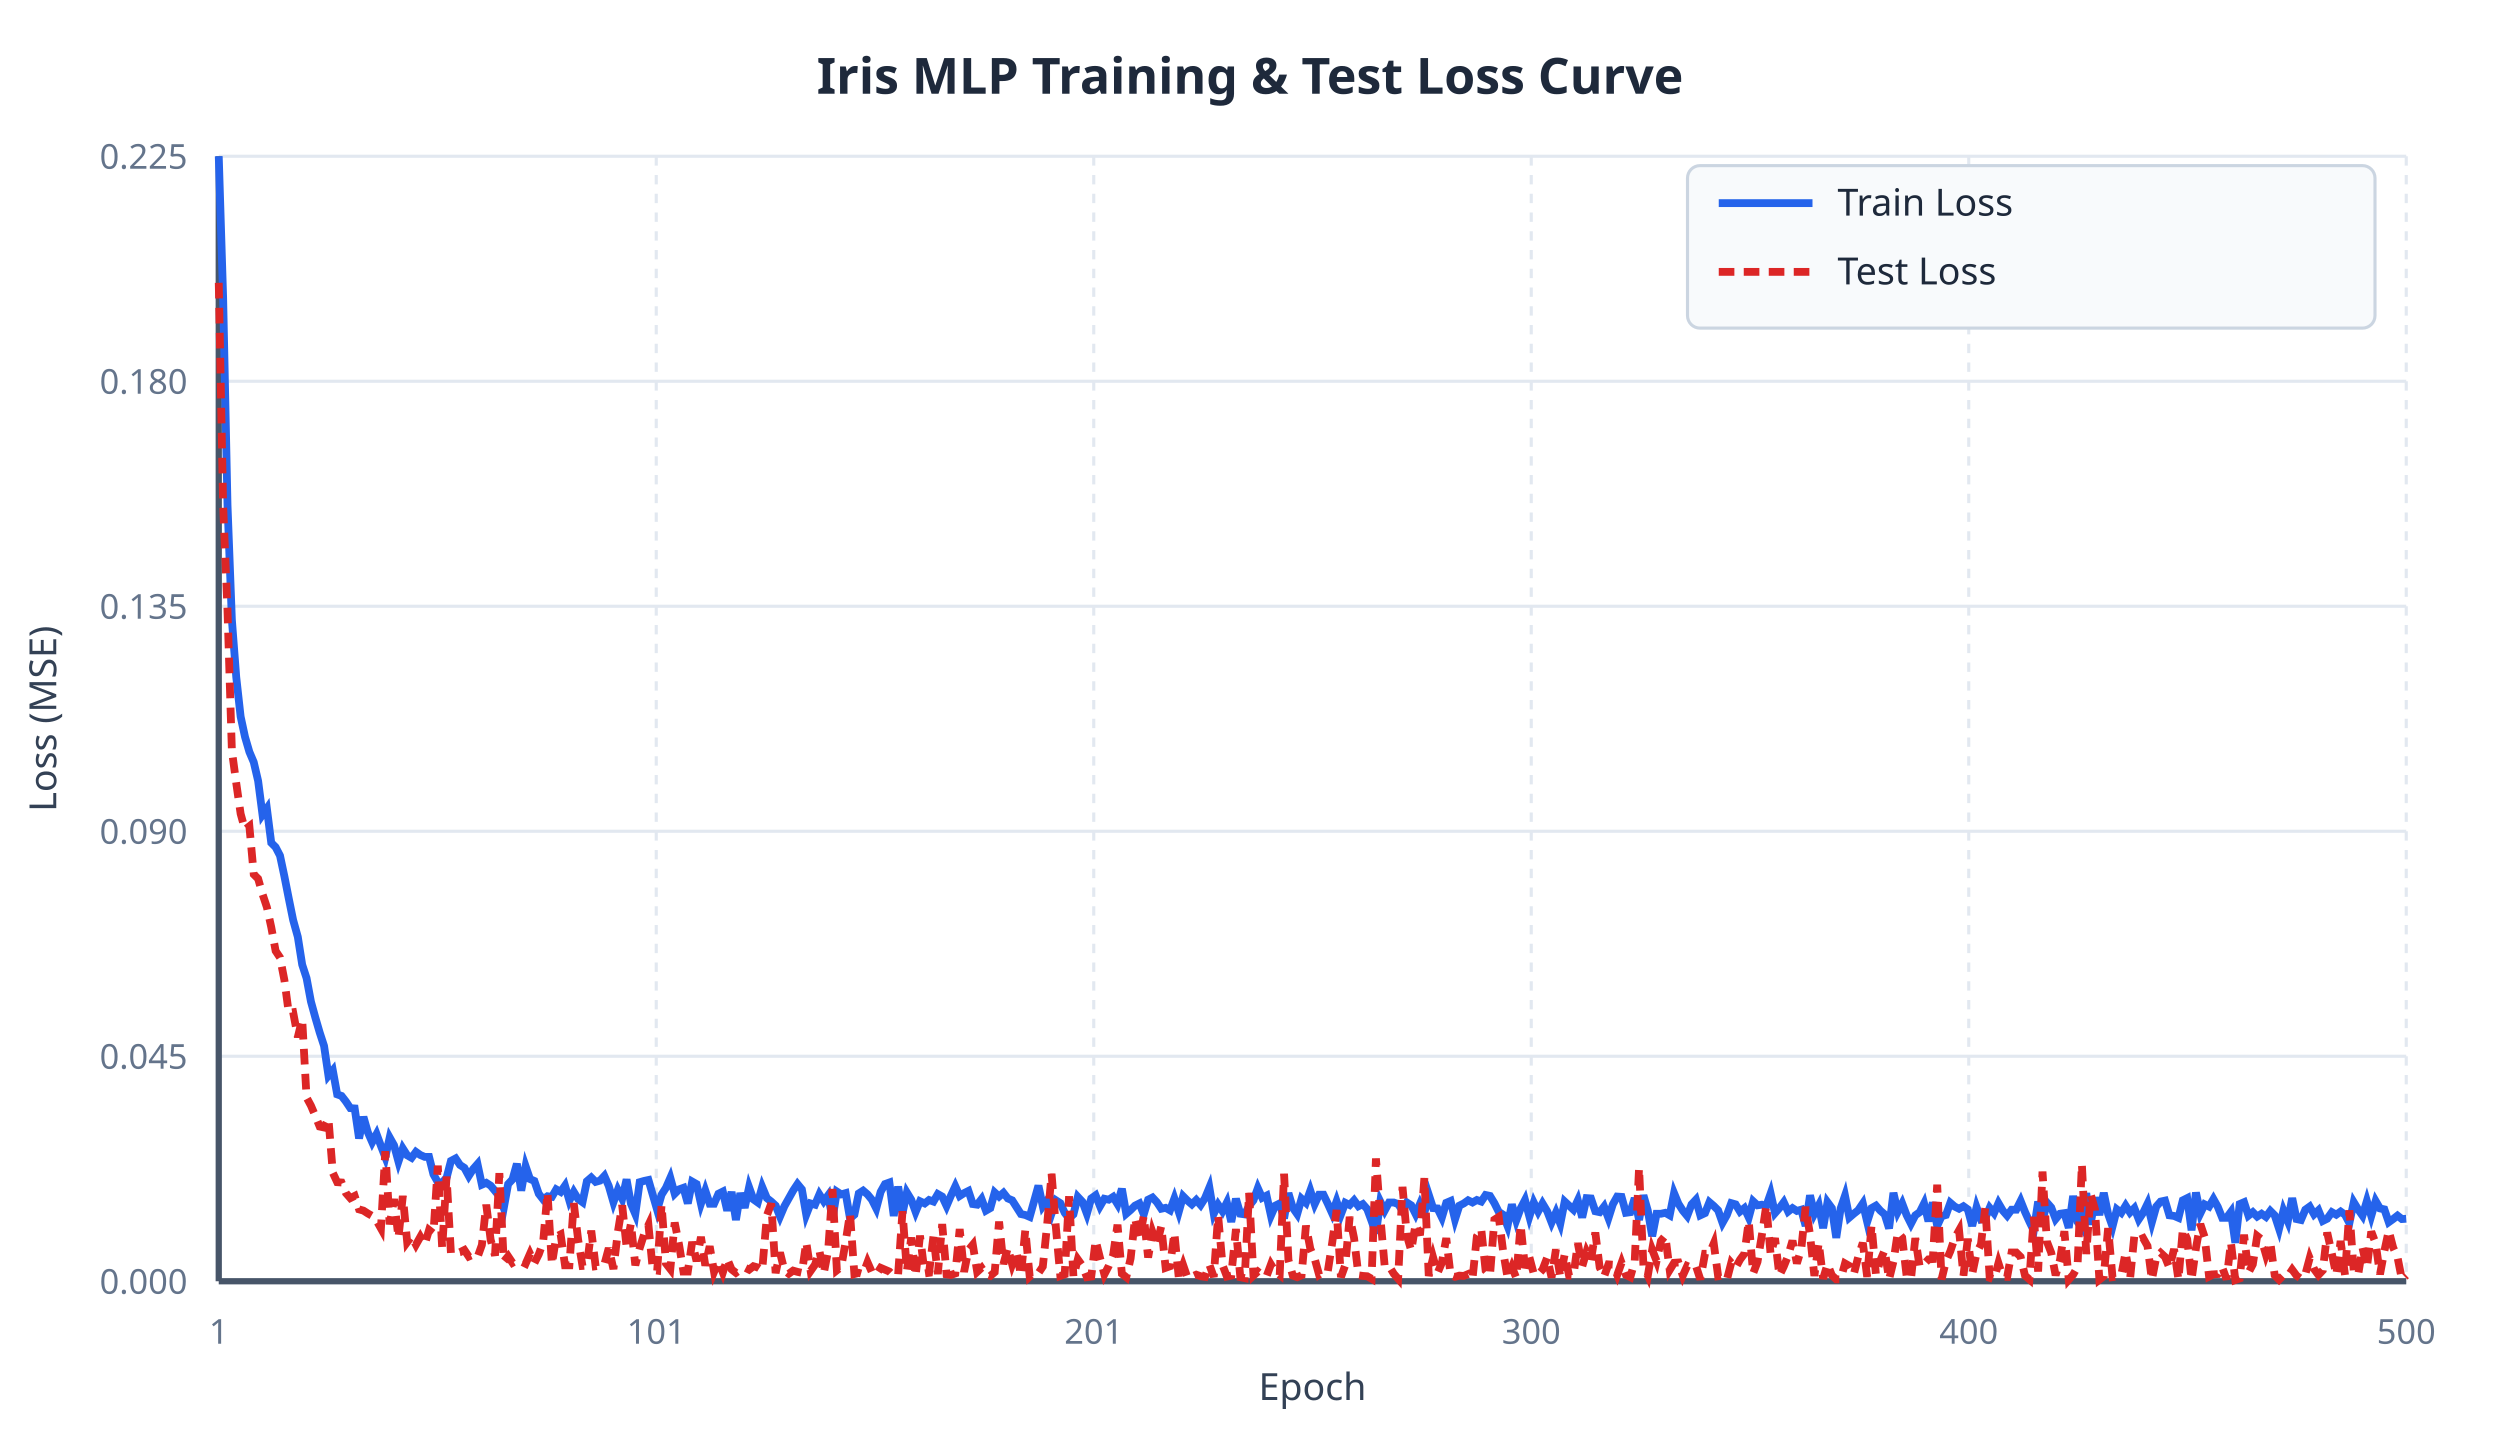
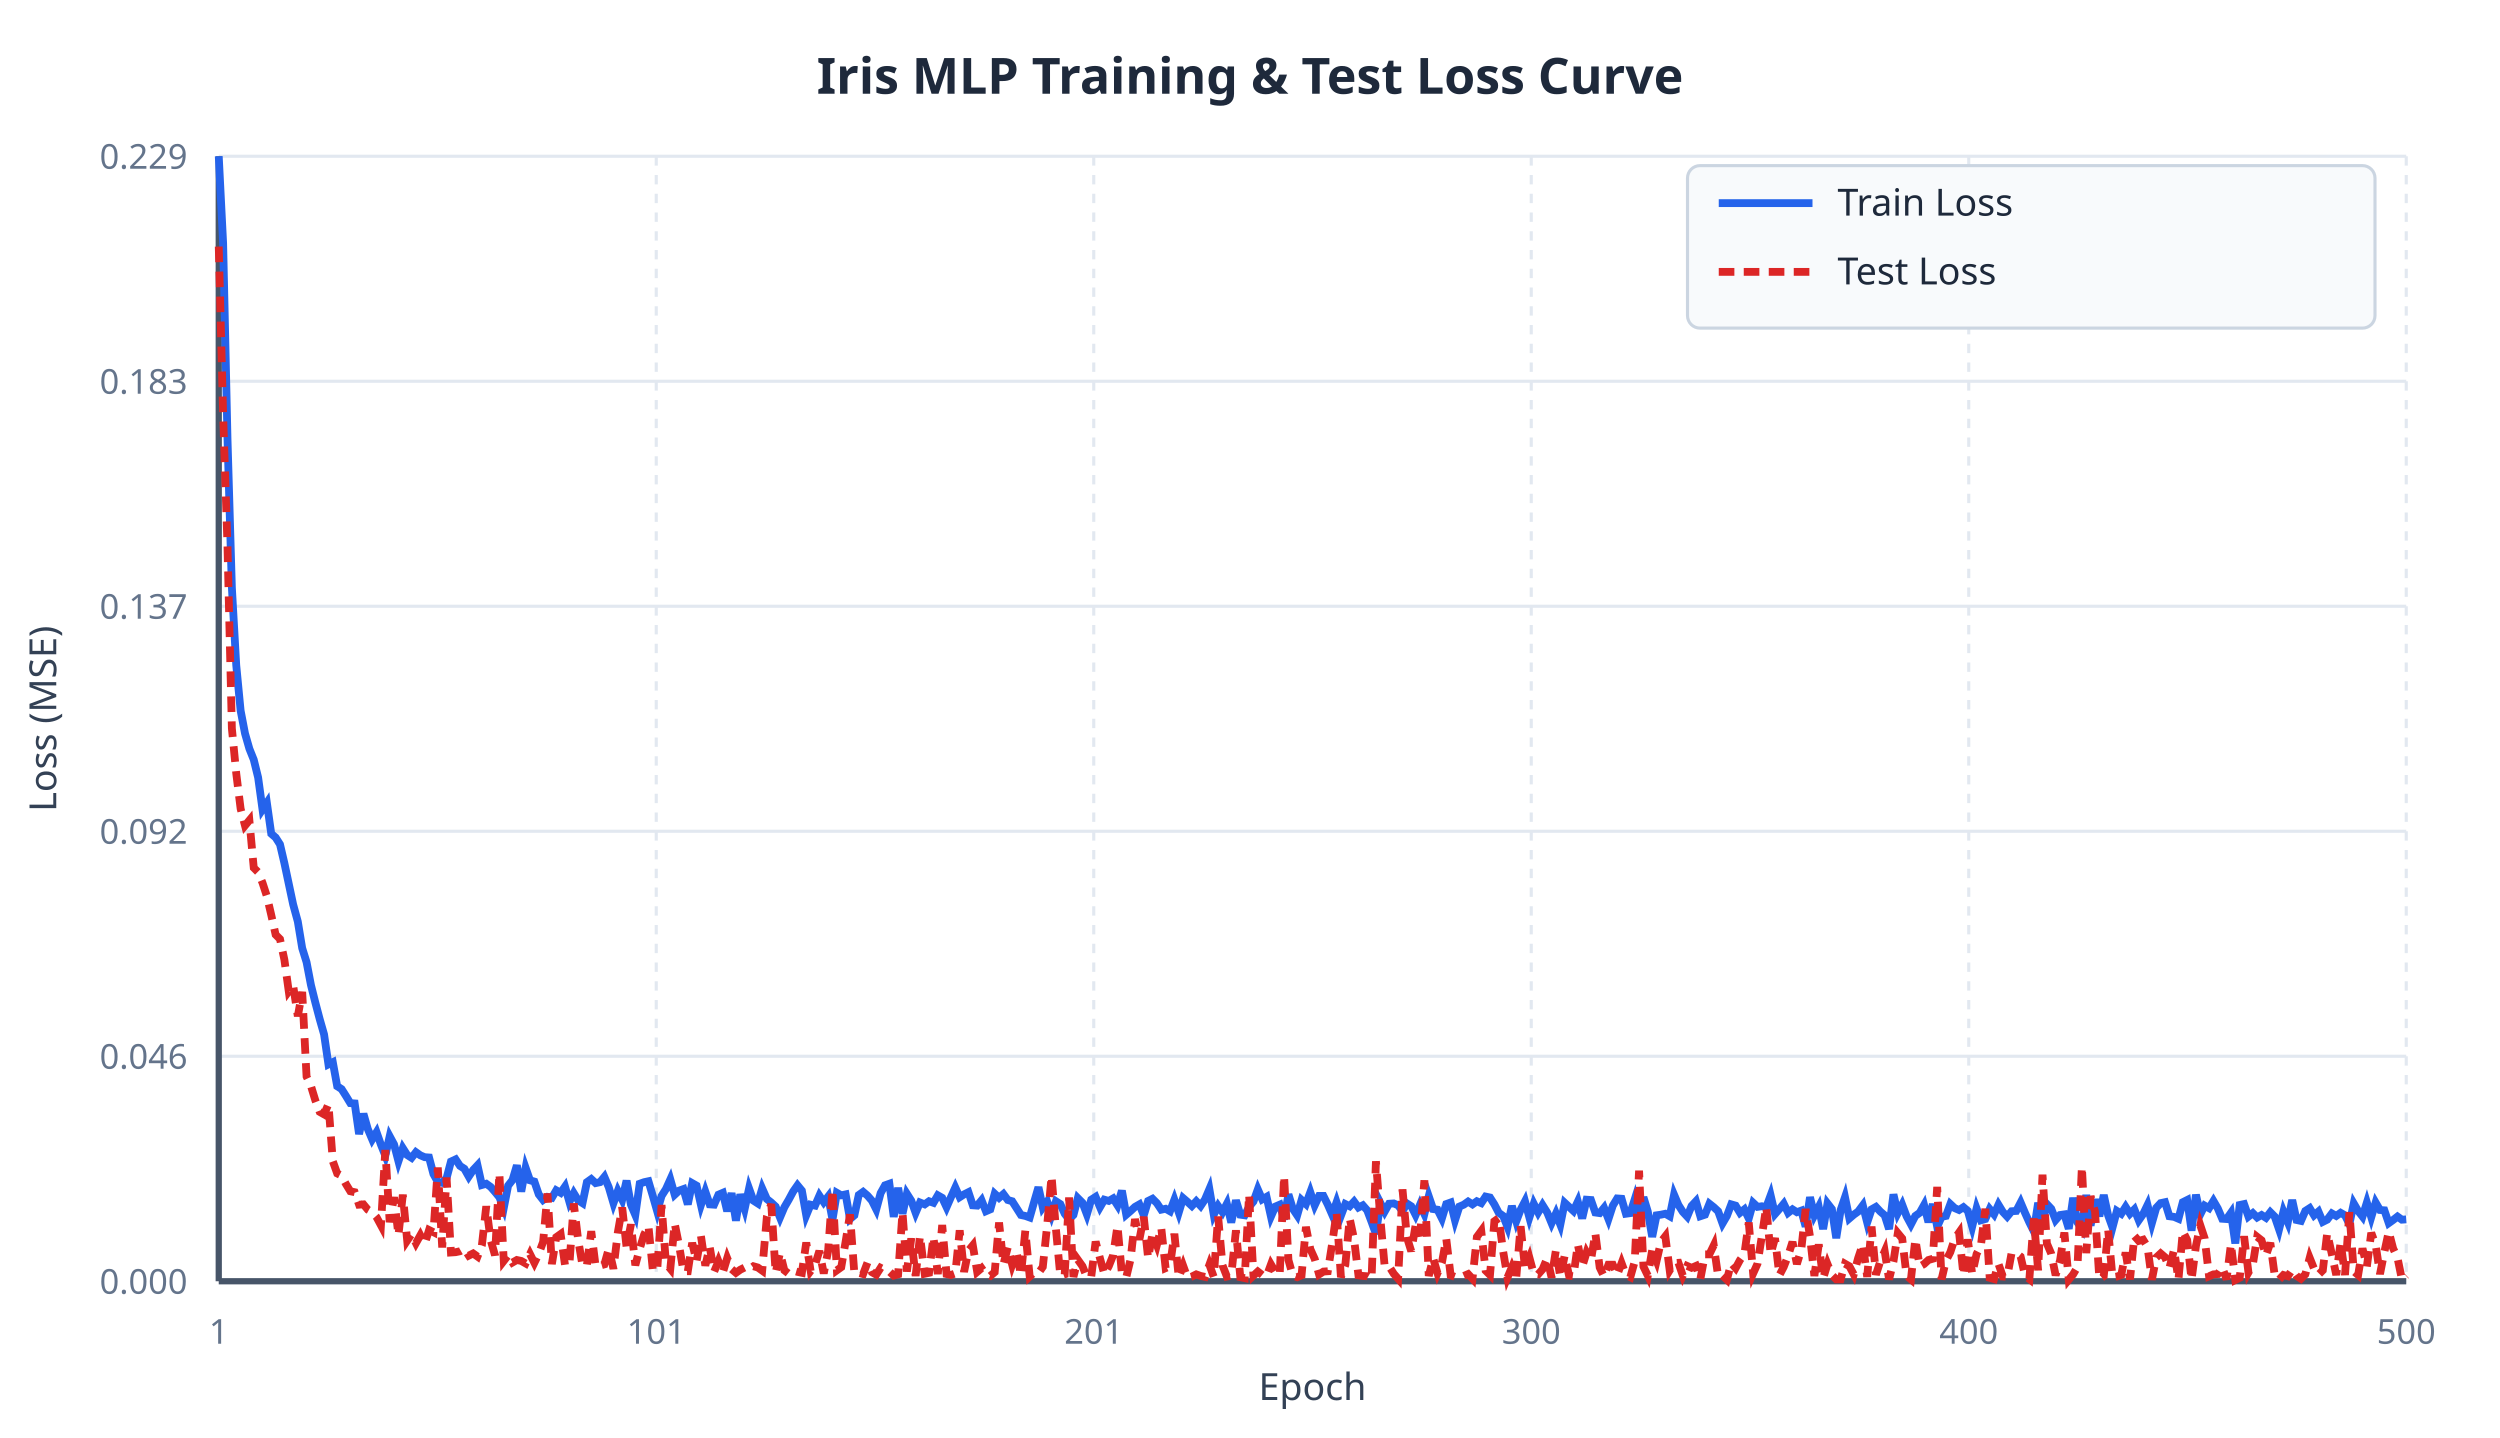
<svg xmlns="http://www.w3.org/2000/svg" viewBox="0 0 800 460" width="100%" height="100%" style="background:#ffffff; font-family:sans-serif;">
  <text x="400" y="30" text-anchor="middle" font-size="16" font-weight="bold" fill="#1e293b">Iris MLP Training &amp; Test Loss Curve</text>
  <line x1="70" y1="410.0" x2="770" y2="410.0" stroke="#e2e8f0" stroke-width="1" />
  <text x="60" y="414.0" text-anchor="end" font-size="11" fill="#64748b">0.000</text>
  <line x1="70" y1="338.0" x2="770" y2="338.0" stroke="#e2e8f0" stroke-width="1" />
-   <text x="60" y="342.0" text-anchor="end" font-size="11" fill="#64748b">0.045</text>
+   <text x="60" y="342.0" text-anchor="end" font-size="11" fill="#64748b">0.046</text>
  <line x1="70" y1="266.0" x2="770" y2="266.0" stroke="#e2e8f0" stroke-width="1" />
-   <text x="60" y="270.0" text-anchor="end" font-size="11" fill="#64748b">0.090</text>
+   <text x="60" y="270.0" text-anchor="end" font-size="11" fill="#64748b">0.092</text>
  <line x1="70" y1="194.0" x2="770" y2="194.0" stroke="#e2e8f0" stroke-width="1" />
-   <text x="60" y="198.0" text-anchor="end" font-size="11" fill="#64748b">0.135</text>
+   <text x="60" y="198.0" text-anchor="end" font-size="11" fill="#64748b">0.137</text>
  <line x1="70" y1="122.0" x2="770" y2="122.0" stroke="#e2e8f0" stroke-width="1" />
-   <text x="60" y="126.0" text-anchor="end" font-size="11" fill="#64748b">0.180</text>
+   <text x="60" y="126.0" text-anchor="end" font-size="11" fill="#64748b">0.183</text>
  <line x1="70" y1="50.0" x2="770" y2="50.0" stroke="#e2e8f0" stroke-width="1" />
-   <text x="60" y="54.0" text-anchor="end" font-size="11" fill="#64748b">0.225</text>
+   <text x="60" y="54.0" text-anchor="end" font-size="11" fill="#64748b">0.229</text>
  <line x1="70.0" y1="50" x2="70.0" y2="410" stroke="#e2e8f0" stroke-width="1" stroke-dasharray="3,3" />
  <text x="70.0" y="430" text-anchor="middle" font-size="11" fill="#64748b">1</text>
  <line x1="210.0" y1="50" x2="210.0" y2="410" stroke="#e2e8f0" stroke-width="1" stroke-dasharray="3,3" />
  <text x="210.0" y="430" text-anchor="middle" font-size="11" fill="#64748b">101</text>
  <line x1="350.0" y1="50" x2="350.0" y2="410" stroke="#e2e8f0" stroke-width="1" stroke-dasharray="3,3" />
  <text x="350.0" y="430" text-anchor="middle" font-size="11" fill="#64748b">201</text>
  <line x1="490.0" y1="50" x2="490.0" y2="410" stroke="#e2e8f0" stroke-width="1" stroke-dasharray="3,3" />
  <text x="490.0" y="430" text-anchor="middle" font-size="11" fill="#64748b">300</text>
  <line x1="630.0" y1="50" x2="630.0" y2="410" stroke="#e2e8f0" stroke-width="1" stroke-dasharray="3,3" />
  <text x="630.0" y="430" text-anchor="middle" font-size="11" fill="#64748b">400</text>
  <line x1="770.0" y1="50" x2="770.0" y2="410" stroke="#e2e8f0" stroke-width="1" stroke-dasharray="3,3" />
  <text x="770.0" y="430" text-anchor="middle" font-size="11" fill="#64748b">500</text>
  <line x1="70" y1="50" x2="70" y2="410" stroke="#475569" stroke-width="2" />
  <line x1="70" y1="410" x2="770" y2="410" stroke="#475569" stroke-width="2" />
  <text x="420" y="448" text-anchor="middle" font-size="12" fill="#334155">Epoch</text>
  <text x="18" y="230" text-anchor="middle" transform="rotate(-90 18 230)" font-size="12" fill="#334155">Loss (MSE)</text>
-   <polyline fill="none" stroke="#2563eb" stroke-width="2.5" points="70.0,50.0 71.4,95.1 72.8,161.6 74.2,198.3 75.6,216.7 77.0,229.3 78.4,235.8 79.8,240.6 81.2,243.9 82.6,249.9 84.0,260.7 85.4,258.7 86.8,269.7 88.2,271.1 89.6,273.8 91.0,280.4 92.4,287.5 93.8,294.4 95.3,299.8 96.7,308.7 98.1,313.0 99.5,320.5 100.9,325.6 102.3,330.4 103.7,334.7 105.1,344.2 106.5,342.5 107.9,350.2 109.3,350.7 110.7,352.5 112.1,354.6 113.5,354.7 114.9,364.3 116.3,357.4 117.7,362.3 119.1,365.5 120.5,362.9 121.9,366.7 123.3,370.3 124.7,364.0 126.1,366.5 127.5,371.7 128.9,367.5 130.3,369.7 131.7,370.5 133.1,368.6 134.5,369.6 135.9,370.2 137.3,370.2 138.7,375.8 140.1,378.3 141.5,378.4 142.9,376.9 144.3,371.5 145.8,370.7 147.2,372.8 148.6,373.7 150.0,376.3 151.4,374.1 152.8,372.5 154.2,379.1 155.6,378.5 157.0,379.4 158.4,381.1 159.8,382.8 161.2,386.6 162.6,378.9 164.0,377.4 165.4,372.4 166.8,381.0 168.2,373.2 169.6,377.3 171.0,377.9 172.4,382.0 173.8,383.8 175.2,382.8 176.6,383.0 178.0,380.6 179.4,381.4 180.8,379.4 182.2,384.2 183.6,381.4 185.0,383.7 186.4,384.7 187.8,378.0 189.2,376.8 190.6,378.2 192.0,377.8 193.4,376.3 194.8,379.5 196.3,384.7 197.7,380.8 199.1,383.6 200.5,377.4 201.9,385.2 203.3,388.5 204.7,378.3 206.1,377.9 207.5,377.6 208.9,382.4 210.3,387.2 211.7,382.3 213.1,380.1 214.5,376.9 215.9,382.0 217.3,380.6 218.7,380.1 220.1,385.1 221.5,378.1 222.9,378.9 224.3,385.2 225.7,381.0 227.1,385.2 228.5,385.2 229.9,382.0 231.3,381.3 232.7,387.4 234.1,381.4 235.5,390.4 236.9,381.8 238.3,386.5 239.7,379.9 241.1,383.8 242.5,384.8 243.9,379.8 245.4,383.4 246.8,384.5 248.2,385.8 249.6,389.3 251.0,386.0 252.4,383.5 253.8,381.0 255.2,378.9 256.6,380.6 258.0,388.7 259.4,385.1 260.8,385.5 262.2,382.2 263.6,384.4 265.0,382.5 266.4,390.0 267.8,381.3 269.2,382.2 270.6,381.8 272.0,389.9 273.4,388.7 274.8,381.9 276.2,381.0 277.6,382.2 279.0,383.9 280.4,386.7 281.8,381.4 283.2,378.9 284.6,378.4 286.0,389.1 287.4,379.7 288.8,388.2 290.2,381.6 291.6,383.9 293.0,387.8 294.4,384.4 295.9,385.1 297.3,384.0 298.7,384.5 300.1,382.1 301.5,382.9 302.9,385.9 304.3,382.6 305.7,379.6 307.1,382.7 308.5,381.8 309.9,381.1 311.3,385.3 312.7,385.5 314.1,383.7 315.5,387.4 316.9,386.6 318.3,381.6 319.7,382.9 321.1,381.7 322.5,383.5 323.9,384.1 325.3,386.3 326.7,388.5 328.1,388.8 329.5,389.4 330.9,384.4 332.3,379.4 333.7,386.0 335.1,384.1 336.5,388.3 337.9,384.1 339.3,385.0 340.7,388.1 342.1,389.9 343.5,388.6 344.9,383.0 346.4,384.6 347.8,388.4 349.2,383.5 350.6,382.5 352.0,386.0 353.4,383.6 354.8,383.9 356.2,383.0 357.6,385.3 359.0,380.4 360.4,388.4 361.8,387.2 363.2,385.8 364.6,385.1 366.0,388.6 367.4,383.9 368.8,383.2 370.2,384.7 371.6,386.8 373.0,386.5 374.4,387.3 375.8,383.5 377.2,387.8 378.6,382.8 380.0,384.2 381.4,385.4 382.8,384.0 384.2,385.6 385.6,383.4 387.0,380.0 388.4,388.4 389.8,385.5 391.2,387.6 392.6,384.8 394.0,391.0 395.5,383.6 396.9,388.4 398.3,388.6 399.7,385.9 401.1,384.1 402.5,380.2 403.9,383.3 405.3,382.6 406.7,389.0 408.1,385.8 409.5,385.1 410.9,389.9 412.3,381.8 413.7,386.5 415.1,388.5 416.5,383.6 417.9,384.9 419.3,381.0 420.7,385.3 422.1,382.3 423.5,382.3 424.9,385.2 426.3,388.3 427.7,384.4 429.1,388.6 430.5,384.9 431.9,385.6 433.3,384.1 434.7,386.0 436.1,385.3 437.5,386.9 438.9,390.7 440.3,394.7 441.7,384.5 443.1,387.4 444.5,384.8 446.0,384.8 447.4,385.3 448.8,387.4 450.2,384.8 451.6,385.7 453.0,388.5 454.4,385.2 455.8,388.1 457.2,382.3 458.6,386.6 460.0,386.7 461.4,389.6 462.8,384.9 464.2,384.3 465.6,390.2 467.0,385.8 468.4,385.1 469.8,384.1 471.2,384.8 472.6,384.0 474.0,384.5 475.4,382.4 476.8,382.7 478.2,385.0 479.6,387.8 481.0,388.7 482.4,392.3 483.8,385.4 485.2,390.5 486.6,386.7 488.0,384.0 489.4,389.3 490.8,384.8 492.2,387.7 493.6,385.1 495.1,387.6 496.5,391.2 497.9,388.0 499.3,391.6 500.7,384.5 502.1,385.8 503.5,387.1 504.9,384.1 506.3,389.6 507.7,383.4 509.1,383.5 510.5,387.6 511.9,387.9 513.3,386.1 514.7,389.8 516.1,385.4 517.5,382.9 518.9,383.0 520.3,388.1 521.7,387.9 523.1,383.4 524.5,390.4 525.9,382.5 527.3,387.4 528.7,395.6 530.1,388.4 531.5,388.4 532.9,388.1 534.3,388.9 535.7,381.8 537.1,385.2 538.5,387.4 539.9,389.1 541.3,385.4 542.7,383.9 544.1,388.9 545.6,388.2 547.0,384.7 548.4,385.9 549.8,387.3 551.2,391.3 552.6,388.8 554.0,385.0 555.4,385.4 556.8,387.7 558.2,386.6 559.6,389.6 561.0,384.4 562.4,385.7 563.8,385.5 565.2,385.9 566.6,381.9 568.0,388.2 569.4,386.6 570.8,384.7 572.2,387.7 573.6,386.6 575.0,387.5 576.4,387.1 577.8,392.3 579.2,382.5 580.6,388.4 582.0,385.7 583.4,393.0 584.8,384.7 586.2,386.6 587.6,396.1 589.0,386.7 590.4,382.6 591.8,389.6 593.2,388.4 594.6,387.3 596.1,385.1 597.5,391.0 598.9,386.6 600.3,385.8 601.7,387.4 603.1,388.6 604.5,393.1 605.9,381.7 607.3,387.8 608.7,385.1 610.1,388.8 611.5,391.6 612.9,388.9 614.3,387.9 615.7,385.1 617.1,390.8 618.5,384.8 619.9,392.3 621.3,389.2 622.7,388.8 624.1,384.9 625.5,386.1 626.9,386.8 628.3,386.0 629.7,387.0 631.1,392.3 632.5,386.3 633.9,390.2 635.3,389.8 636.7,386.5 638.1,388.2 639.5,385.0 640.9,387.4 642.3,389.0 643.7,387.1 645.2,387.1 646.6,384.3 648.0,387.8 649.4,390.9 650.8,393.8 652.2,384.5 653.6,390.8 655.0,384.8 656.4,386.4 657.8,390.1 659.2,388.4 660.6,388.2 662.0,392.9 663.4,382.7 664.8,391.0 666.2,392.9 667.6,381.8 669.0,391.9 670.4,383.2 671.8,388.8 673.2,381.7 674.6,388.5 676.0,392.5 677.4,387.0 678.8,388.1 680.2,385.8 681.6,388.0 683.0,386.6 684.4,390.2 685.8,388.1 687.2,385.2 688.6,391.1 690.0,386.1 691.4,384.5 692.8,384.2 694.2,388.9 695.7,389.1 697.1,389.7 698.5,384.1 699.9,383.4 701.3,393.7 702.7,381.6 704.1,388.3 705.5,385.4 706.9,386.1 708.3,383.7 709.7,386.2 711.1,389.7 712.5,389.7 713.9,387.8 715.3,397.7 716.7,385.3 718.1,384.7 719.5,389.0 720.9,387.9 722.3,389.3 723.7,388.4 725.1,389.4 726.5,387.5 727.9,388.9 729.3,393.2 730.7,387.4 732.1,390.8 733.5,383.4 734.9,390.1 736.3,390.4 737.7,387.1 739.1,386.1 740.5,388.6 741.9,387.3 743.3,390.7 744.7,390.0 746.2,387.9 747.6,388.7 749.0,387.7 750.4,388.7 751.8,391.4 753.2,384.7 754.6,387.0 756.0,389.0 757.4,384.3 758.8,389.1 760.2,384.3 761.6,386.7 763.0,387.0 764.4,391.1 765.8,390.1 767.2,389.0 768.6,390.1 770.0,390.0" />
-   <polyline fill="none" stroke="#dc2626" stroke-width="2.5" stroke-dasharray="5,3" points="70.0,90.5 71.4,161.6 72.8,195.3 74.2,240.2 75.6,250.6 77.0,260.4 78.4,265.5 79.8,264.4 81.2,279.8 82.6,281.2 84.0,286.1 85.4,290.3 86.8,296.7 88.2,304.3 89.6,306.4 91.0,313.6 92.4,324.1 93.8,323.9 95.3,331.9 96.7,326.1 98.1,351.2 99.5,353.8 100.9,357.1 102.3,360.5 103.7,360.8 105.1,357.9 106.5,375.3 107.9,378.3 109.3,378.4 110.7,381.8 112.1,383.4 113.5,382.7 114.9,387.0 116.3,387.4 117.7,388.3 119.1,389.1 120.5,390.6 121.9,393.1 123.3,368.4 124.7,391.8 126.1,383.7 127.5,396.1 128.9,382.7 130.3,397.5 131.7,395.6 133.1,398.3 134.5,395.8 135.9,398.3 137.3,393.6 138.7,394.7 140.1,373.0 141.5,399.5 142.9,376.5 144.3,401.1 145.8,401.0 147.2,400.7 148.6,400.0 150.0,402.1 151.4,401.5 152.8,402.3 154.2,398.4 155.6,385.5 157.0,396.7 158.4,401.8 159.8,375.4 161.2,403.7 162.6,402.0 164.0,404.1 165.4,403.3 166.8,403.7 168.2,404.4 169.6,401.2 171.0,404.2 172.4,401.4 173.8,397.5 175.2,381.6 176.6,404.6 178.0,395.7 179.4,395.0 180.8,404.9 182.2,404.9 183.6,385.0 185.0,396.7 186.4,405.1 187.8,405.0 189.2,393.8 190.6,405.2 192.0,405.0 193.4,404.6 194.8,399.4 196.3,406.1 197.7,394.3 199.1,385.7 200.5,399.0 201.9,391.5 203.3,404.9 204.7,399.4 206.1,395.0 207.5,392.0 208.9,406.4 210.3,406.6 211.7,385.5 213.1,404.3 214.5,406.1 215.9,391.2 217.3,398.3 218.7,406.9 220.1,406.9 221.5,397.4 222.9,403.6 224.3,395.8 225.7,405.0 227.1,398.8 228.5,407.0 229.9,403.6 231.3,407.2 232.7,402.8 234.1,406.2 235.5,407.3 236.9,406.3 238.3,405.6 239.7,406.3 241.1,405.2 242.5,405.6 243.9,406.5 245.4,389.0 246.8,385.1 248.2,407.4 249.6,400.8 251.0,406.5 252.4,407.6 253.8,406.6 255.2,407.0 256.6,407.3 258.0,397.5 259.4,406.7 260.8,404.7 262.2,400.2 263.6,407.5 265.0,400.2 266.4,380.5 267.8,406.5 269.2,405.4 270.6,397.4 272.0,388.3 273.4,407.7 274.8,407.3 276.2,407.7 277.6,403.9 279.0,407.1 280.4,407.9 281.8,405.7 283.2,406.3 284.6,406.9 286.0,408.3 287.4,407.8 288.8,387.6 290.2,406.8 291.6,396.0 293.0,408.3 294.4,395.4 295.9,407.5 297.3,407.3 298.7,395.6 300.1,407.7 301.5,391.7 302.9,407.8 304.3,408.0 305.7,407.5 307.1,393.3 308.5,407.0 309.9,400.0 311.3,398.3 312.7,407.0 314.1,405.7 315.5,407.8 316.9,408.3 318.3,407.1 319.7,390.9 321.1,404.5 322.5,399.3 323.9,404.6 325.3,400.8 326.7,408.1 328.1,393.5 329.5,408.5 330.9,407.2 332.3,407.4 333.7,405.3 335.1,391.7 336.5,375.6 337.9,393.0 339.3,408.3 340.7,407.8 342.1,382.8 343.5,408.6 344.9,403.0 346.4,405.1 347.8,408.7 349.2,408.5 350.6,396.9 352.0,402.5 353.4,407.8 354.8,405.1 356.2,401.6 357.6,391.9 359.0,407.6 360.4,408.7 361.8,402.7 363.2,389.8 364.6,396.4 366.0,389.1 367.4,402.4 368.8,394.3 370.2,398.3 371.6,392.4 373.0,405.7 374.4,405.2 375.8,394.5 377.2,408.8 378.6,404.8 380.0,408.9 381.4,408.5 382.8,407.9 384.2,408.4 385.6,408.6 387.0,404.7 388.4,408.6 389.8,389.0 391.2,404.8 392.6,408.5 394.0,408.2 395.5,393.3 396.9,408.7 398.3,409.0 399.7,381.7 401.1,408.2 402.5,406.9 403.9,408.0 405.3,408.4 406.7,404.6 408.1,406.9 409.5,408.0 410.9,375.6 412.3,403.2 413.7,408.2 415.1,408.7 416.5,408.1 417.9,392.2 419.3,399.6 420.7,402.8 422.1,407.9 423.5,406.9 424.9,406.8 426.3,397.7 427.7,387.2 429.1,408.7 430.5,404.8 431.9,389.4 433.3,396.2 434.7,408.1 436.1,408.3 437.5,408.4 438.9,409.2 440.3,370.7 441.7,389.3 443.1,405.2 444.5,405.1 446.0,407.6 447.4,409.2 448.8,379.8 450.2,395.4 451.6,400.2 453.0,391.6 454.4,395.3 455.8,377.0 457.2,408.3 458.6,402.4 460.0,407.4 461.4,404.1 462.8,396.2 464.2,408.1 465.6,408.6 467.0,408.2 468.4,408.3 469.8,407.7 471.2,409.2 472.6,395.6 474.0,393.3 475.4,406.6 476.8,408.1 478.2,390.3 479.6,389.4 481.0,400.4 482.4,408.8 483.8,405.4 485.2,408.9 486.6,391.9 488.0,405.7 489.4,402.3 490.8,407.6 492.2,407.9 493.6,406.3 495.1,402.4 496.5,408.8 497.9,399.8 499.3,408.7 500.7,401.4 502.1,408.2 503.5,408.3 504.9,397.8 506.3,405.3 507.7,400.5 509.1,403.3 510.5,394.4 511.9,405.6 513.3,408.5 514.7,404.6 516.1,404.7 517.5,408.0 518.9,404.1 520.3,408.0 521.7,408.7 523.1,403.7 524.5,373.7 525.9,405.2 527.3,408.2 528.7,399.9 530.1,403.5 531.5,397.1 532.9,395.4 534.3,406.4 535.7,404.1 537.1,404.0 538.5,408.2 539.9,405.1 541.3,405.7 542.7,405.1 544.1,409.4 545.6,401.2 547.0,401.2 548.4,397.9 549.8,408.4 551.2,408.2 552.6,409.5 554.0,404.1 555.4,405.7 556.8,403.1 558.2,401.2 559.6,390.8 561.0,407.5 562.4,403.8 563.8,395.2 565.2,385.8 566.6,401.4 568.0,396.2 569.4,408.2 570.8,405.3 572.2,401.8 573.6,397.0 575.0,404.3 576.4,399.7 577.8,386.2 579.2,395.1 580.6,408.3 582.0,397.7 583.4,409.2 584.8,404.5 586.2,408.1 587.6,409.4 589.0,409.4 590.4,404.3 591.8,405.1 593.2,407.8 594.6,402.3 596.1,397.7 597.5,408.6 598.9,392.1 600.3,407.9 601.7,403.4 603.1,400.0 604.5,409.4 605.9,403.7 607.3,394.3 608.7,396.0 610.1,408.2 611.5,409.4 612.9,396.2 614.3,405.4 615.7,404.5 617.1,403.0 618.5,402.9 619.9,379.1 621.3,409.4 622.7,403.6 624.1,400.4 625.5,396.2 626.9,393.7 628.3,408.2 629.7,396.4 631.1,407.7 632.5,401.0 633.9,398.2 635.3,386.3 636.7,408.9 638.1,409.4 639.5,404.2 640.9,408.6 642.3,408.6 643.7,400.8 645.2,400.8 646.6,402.2 648.0,408.2 649.4,409.4 650.8,389.4 652.2,406.9 653.6,374.9 655.0,397.3 656.4,400.9 657.8,408.1 659.2,403.2 660.6,394.0 662.0,409.5 663.4,407.9 664.8,405.4 666.2,372.5 667.6,401.3 669.0,382.1 670.4,387.0 671.8,409.5 673.2,408.4 674.6,393.0 676.0,408.7 677.4,408.5 678.8,408.0 680.2,400.7 681.6,409.4 683.0,395.3 684.4,396.8 685.8,396.2 687.2,398.7 688.6,409.5 690.0,402.3 691.4,400.9 692.8,402.2 694.2,405.7 695.7,399.7 697.1,409.5 698.5,393.3 699.9,396.5 701.3,409.5 702.7,399.4 704.1,391.7 705.5,395.9 706.9,408.5 708.3,407.8 709.7,407.7 711.1,405.5 712.5,409.4 713.9,397.6 715.3,409.6 716.7,409.1 718.1,395.1 719.5,407.3 720.9,404.6 722.3,395.5 723.7,396.6 725.1,401.5 726.5,397.5 727.9,408.1 729.3,409.5 730.7,408.1 732.1,408.4 733.5,406.3 734.9,408.2 736.3,409.2 737.7,407.8 739.1,402.6 740.5,406.1 741.9,408.0 743.3,406.5 744.7,394.4 746.2,401.2 747.6,408.0 749.0,397.1 750.4,408.0 751.8,387.3 753.2,406.8 754.6,408.0 756.0,399.3 757.4,405.7 758.8,394.1 760.2,397.8 761.6,407.8 763.0,400.3 764.4,393.8 765.8,399.2 767.2,402.3 768.6,409.4 770.0,408.1" />
+   <polyline fill="none" stroke="#2563eb" stroke-width="2.5" points="70.0,50.0 71.4,77.8 72.8,140.5 74.2,188.0 75.6,212.9 77.0,227.4 78.4,234.7 79.8,239.6 81.2,243.1 82.6,248.8 84.0,259.0 85.4,256.9 86.8,266.8 88.2,268.0 89.6,270.2 91.0,276.2 92.4,282.8 93.8,289.4 95.3,294.9 96.7,303.4 98.1,307.9 99.5,315.2 100.9,320.8 102.3,326.1 103.7,331.0 105.1,340.6 106.5,339.9 107.9,347.6 109.3,348.5 110.7,350.7 112.1,353.0 113.5,353.1 114.9,362.9 116.3,356.4 117.7,361.3 119.1,364.6 120.5,362.3 121.9,366.3 123.3,369.8 124.7,363.6 126.1,366.2 127.5,371.6 128.9,367.4 130.3,369.6 131.7,370.5 133.1,368.7 134.5,369.7 135.9,370.3 137.3,370.4 138.7,375.7 140.1,378.2 141.5,378.5 142.9,377.0 144.3,371.7 145.8,371.0 147.2,373.1 148.6,374.0 150.0,376.5 151.4,374.4 152.8,372.9 154.2,379.2 155.6,378.8 157.0,379.8 158.4,381.4 159.8,383.1 161.2,386.6 162.6,379.4 164.0,377.6 165.4,372.9 166.8,381.3 168.2,373.7 169.6,377.7 171.0,378.1 172.4,382.2 173.8,384.0 175.2,383.0 176.6,383.3 178.0,380.9 179.4,381.7 180.8,379.7 182.2,384.6 183.6,381.8 185.0,384.1 186.4,385.0 187.8,378.3 189.2,377.3 190.6,378.6 192.0,378.3 193.4,376.6 194.8,379.9 196.3,385.0 197.7,381.1 199.1,383.9 200.5,377.8 201.9,385.5 203.3,388.8 204.7,378.8 206.1,378.3 207.5,378.0 208.9,382.7 210.3,387.6 211.7,382.7 213.1,380.5 214.5,377.4 215.9,382.3 217.3,381.0 218.7,380.5 220.1,385.4 221.5,378.6 222.9,379.4 224.3,385.6 225.7,381.3 227.1,385.4 228.5,385.5 229.9,382.3 231.3,381.7 232.7,387.6 234.1,381.8 235.5,390.6 236.9,382.2 238.3,386.8 239.7,380.3 241.1,384.2 242.5,385.1 243.9,380.3 245.4,383.7 246.8,384.8 248.2,386.1 249.6,389.6 251.0,386.3 252.4,383.9 253.8,381.3 255.2,379.3 256.6,381.0 258.0,388.9 259.4,385.5 260.8,385.8 262.2,382.6 263.6,384.7 265.0,382.9 266.4,390.3 267.8,381.7 269.2,382.5 270.6,382.2 272.0,390.1 273.4,388.9 274.8,382.4 276.2,381.4 277.6,382.6 279.0,384.2 280.4,387.0 281.8,381.8 283.2,379.3 284.6,378.8 286.0,389.4 287.4,380.1 288.8,388.4 290.2,382.0 291.6,384.2 293.0,388.1 294.4,384.8 295.9,385.4 297.3,384.4 298.7,384.9 300.1,382.5 301.5,383.3 302.9,386.3 304.3,383.1 305.7,380.0 307.1,383.1 308.5,382.2 309.9,381.5 311.3,385.7 312.7,385.8 314.1,384.1 315.5,387.6 316.9,387.0 318.3,382.0 319.7,383.3 321.1,382.1 322.5,384.0 323.9,384.4 325.3,386.6 326.7,388.8 328.1,389.1 329.5,389.6 330.9,384.7 332.3,379.9 333.7,386.4 335.1,384.5 336.5,388.7 337.9,384.4 339.3,385.3 340.7,388.4 342.1,390.2 343.5,388.8 344.9,383.4 346.4,384.9 347.8,388.6 349.2,383.9 350.6,383.0 352.0,386.3 353.4,383.9 354.8,384.3 356.2,383.5 357.6,385.7 359.0,381.0 360.4,388.7 361.8,387.5 363.2,386.2 364.6,385.4 366.0,388.9 367.4,384.3 368.8,383.6 370.2,385.0 371.6,387.1 373.0,386.8 374.4,387.6 375.8,383.9 377.2,388.0 378.6,383.4 380.0,384.6 381.4,385.9 382.8,384.4 384.2,385.9 385.6,383.8 387.0,380.5 388.4,388.7 389.8,385.9 391.2,387.9 392.6,385.2 394.0,391.2 395.5,384.1 396.9,388.7 398.3,388.9 399.7,386.2 401.1,384.5 402.5,380.6 403.9,383.8 405.3,383.0 406.7,389.3 408.1,386.1 409.5,385.5 410.9,390.2 412.3,382.2 413.7,386.8 415.1,388.9 416.5,384.0 417.9,385.3 419.3,381.5 420.7,385.7 422.1,382.7 423.5,382.7 424.9,385.5 426.3,388.7 427.7,384.7 429.1,389.0 430.5,385.3 431.9,386.0 433.3,384.5 434.7,386.4 436.1,385.7 437.5,387.3 438.9,391.0 440.3,394.9 441.7,384.9 443.1,387.7 444.5,385.2 446.0,385.1 447.4,385.7 448.8,387.6 450.2,385.1 451.6,386.0 453.0,388.8 454.4,385.5 455.8,388.5 457.2,382.8 458.6,386.9 460.0,387.1 461.4,389.9 462.8,385.3 464.2,384.8 465.6,390.5 467.0,386.1 468.4,385.5 469.8,384.5 471.2,385.4 472.6,384.4 474.0,385.0 475.4,382.9 476.8,383.2 478.2,385.4 479.6,388.1 481.0,389.1 482.4,392.6 483.8,385.9 485.2,390.8 486.6,387.1 488.0,384.4 489.4,389.6 490.8,385.2 492.2,388.0 493.6,385.6 495.1,388.0 496.5,391.4 497.9,388.3 499.3,391.9 500.7,384.9 502.1,386.2 503.5,387.5 504.9,384.5 506.3,389.9 507.7,383.9 509.1,384.0 510.5,388.0 511.9,388.2 513.3,386.5 514.7,390.1 516.1,385.8 517.5,383.5 518.9,383.6 520.3,388.4 521.7,388.2 523.1,383.8 524.5,390.7 525.9,383.1 527.3,387.7 528.7,395.8 530.1,388.9 531.5,388.7 532.9,388.4 534.3,389.2 535.7,382.3 537.1,385.6 538.5,387.8 539.9,389.3 541.3,385.9 542.7,384.4 544.1,389.2 545.6,388.7 547.0,385.2 548.4,386.3 549.8,387.6 551.2,391.5 552.6,389.1 554.0,385.4 555.4,385.8 556.8,388.1 558.2,387.0 559.6,389.9 561.0,384.9 562.4,386.2 563.8,386.0 565.2,386.3 566.6,382.5 568.0,388.5 569.4,386.9 570.8,385.2 572.2,388.1 573.6,387.0 575.0,387.9 576.4,387.4 577.8,392.5 579.2,383.1 580.6,388.9 582.0,386.2 583.4,393.3 584.8,385.1 586.2,386.9 587.6,396.2 589.0,387.2 590.4,383.1 591.8,389.9 593.2,388.7 594.6,387.7 596.1,385.7 597.5,391.2 598.9,387.0 600.3,386.2 601.7,387.7 603.1,388.9 604.5,393.3 605.9,382.2 607.3,388.2 608.7,385.5 610.1,389.2 611.5,391.8 612.9,389.1 614.3,388.1 615.7,385.6 617.1,391.1 618.5,385.3 619.9,392.6 621.3,389.4 622.7,389.1 624.1,385.3 625.5,386.6 626.9,387.2 628.3,386.3 629.7,387.5 631.1,392.5 632.5,386.7 633.9,390.5 635.3,390.1 636.7,386.9 638.1,388.6 639.5,385.5 640.9,387.8 642.3,389.3 643.7,387.6 645.2,387.5 646.6,384.8 648.0,388.1 649.4,391.2 650.8,394.0 652.2,384.9 653.6,391.0 655.0,385.3 656.4,386.8 657.8,390.4 659.2,388.8 660.6,388.6 662.0,393.2 663.4,383.3 664.8,391.2 666.2,393.2 667.6,382.4 669.0,392.2 670.4,383.8 671.8,389.2 673.2,382.4 674.6,388.9 676.0,392.8 677.4,387.5 678.8,388.4 680.2,386.2 681.6,388.4 683.0,387.0 684.4,390.5 685.8,388.5 687.2,385.6 688.6,391.4 690.0,386.5 691.4,385.0 692.8,384.7 694.2,389.2 695.7,389.4 697.1,390.0 698.5,384.7 699.9,384.0 701.3,393.8 702.7,382.3 704.1,388.6 705.5,385.8 706.9,386.6 708.3,384.3 709.7,386.7 711.1,390.0 712.5,390.1 713.9,388.1 715.3,397.9 716.7,385.6 718.1,385.3 719.5,389.3 720.9,388.2 722.3,389.6 723.7,388.8 725.1,389.7 726.5,387.9 727.9,389.3 729.3,393.4 730.7,387.7 732.1,391.1 733.5,384.0 734.9,390.4 736.3,390.7 737.7,387.5 739.1,386.6 740.5,388.9 741.9,387.7 743.3,391.0 744.7,390.3 746.2,388.3 747.6,389.1 749.0,388.1 750.4,388.9 751.8,391.7 753.2,385.1 754.6,387.5 756.0,389.3 757.4,384.8 758.8,389.5 760.2,384.8 761.6,387.2 763.0,387.3 764.4,391.4 765.8,390.4 767.2,389.3 768.6,390.3 770.0,390.2" />
+   <polyline fill="none" stroke="#dc2626" stroke-width="2.5" stroke-dasharray="5,3" points="70.0,78.9 71.4,132.7 72.8,174.9 74.2,233.1 75.6,247.5 77.0,258.8 78.4,264.2 79.8,262.5 81.2,277.7 82.6,279.1 84.0,282.5 85.4,286.8 86.8,292.8 88.2,299.1 89.6,300.5 91.0,307.1 92.4,317.2 93.8,315.3 95.3,325.2 96.7,317.4 98.1,344.5 99.5,347.5 100.9,352.1 102.3,355.8 103.7,356.6 105.1,353.3 106.5,371.6 107.9,375.5 109.3,376.2 110.7,378.9 112.1,381.2 113.5,381.5 114.9,385.5 116.3,385.4 117.7,387.1 119.1,387.9 120.5,389.5 121.9,392.1 123.3,368.0 124.7,391.1 126.1,383.1 127.5,395.3 128.9,382.3 130.3,397.0 131.7,394.9 133.1,397.8 134.5,395.3 135.9,398.1 137.3,393.6 138.7,394.3 140.1,373.6 141.5,399.2 142.9,376.8 144.3,400.8 145.8,400.7 147.2,400.4 148.6,399.6 150.0,401.8 151.4,401.1 152.8,402.1 154.2,398.5 155.6,386.0 157.0,396.8 158.4,401.7 159.8,375.4 161.2,403.5 162.6,401.7 164.0,404.0 165.4,403.2 166.8,403.5 168.2,404.3 169.6,401.3 171.0,404.1 172.4,401.2 173.8,397.4 175.2,381.9 176.6,404.5 178.0,395.9 179.4,394.9 180.8,404.8 182.2,404.8 183.6,385.1 185.0,396.7 186.4,405.0 187.8,404.9 189.2,394.0 190.6,405.2 192.0,405.0 193.4,404.6 194.8,399.6 196.3,406.0 197.7,394.4 199.1,386.4 200.5,399.1 201.9,391.8 203.3,404.9 204.7,399.6 206.1,395.1 207.5,392.3 208.9,406.4 210.3,406.6 211.7,385.6 213.1,404.3 214.5,406.0 215.9,391.5 217.3,398.5 218.7,406.8 220.1,406.8 221.5,397.7 222.9,403.7 224.3,395.5 225.7,405.0 227.1,399.0 228.5,407.0 229.9,403.6 231.3,407.2 232.7,402.6 234.1,406.1 235.5,407.3 236.9,406.3 238.3,405.6 239.7,406.2 241.1,405.2 242.5,405.6 243.9,406.6 245.4,389.3 246.8,385.3 248.2,407.3 249.6,400.9 251.0,406.5 252.4,407.6 253.8,406.6 255.2,407.0 256.6,407.3 258.0,397.6 259.4,406.7 260.8,404.8 262.2,400.3 263.6,407.5 265.0,400.3 266.4,380.6 267.8,406.5 269.2,405.5 270.6,397.3 272.0,388.6 273.4,407.6 274.8,407.3 276.2,407.7 277.6,404.0 279.0,407.1 280.4,407.9 281.8,405.7 283.2,406.4 284.6,406.9 286.0,408.2 287.4,407.8 288.8,387.9 290.2,406.9 291.6,396.3 293.0,408.3 294.4,395.5 295.9,407.6 297.3,407.3 298.7,395.8 300.1,407.7 301.5,392.0 302.9,407.7 304.3,408.0 305.7,407.5 307.1,393.7 308.5,407.0 309.9,400.2 311.3,398.5 312.7,407.0 314.1,405.8 315.5,407.8 316.9,408.3 318.3,407.1 319.7,391.2 321.1,404.6 322.5,399.1 323.9,404.7 325.3,400.7 326.7,408.1 328.1,393.8 329.5,408.5 330.9,407.2 332.3,407.4 333.7,405.4 335.1,392.0 336.5,376.3 337.9,393.3 339.3,408.3 340.7,407.8 342.1,383.2 343.5,408.6 344.9,403.1 346.4,405.2 347.8,408.7 349.2,408.5 350.6,397.3 352.0,402.7 353.4,407.8 354.8,405.2 356.2,401.7 357.6,392.2 359.0,407.6 360.4,408.7 361.8,402.9 363.2,390.1 364.6,396.7 366.0,389.4 367.4,402.6 368.8,394.7 370.2,398.4 371.6,392.9 373.0,405.8 374.4,405.2 375.8,394.8 377.2,408.8 378.6,405.0 380.0,408.9 381.4,408.5 382.8,407.8 384.2,408.3 385.6,408.6 387.0,404.7 388.4,408.6 389.8,389.3 391.2,404.9 392.6,408.5 394.0,408.2 395.5,393.7 396.9,408.7 398.3,409.0 399.7,382.2 401.1,408.2 402.5,406.9 403.9,408.0 405.3,408.4 406.7,404.6 408.1,407.0 409.5,408.0 410.9,376.2 412.3,403.2 413.7,408.2 415.1,408.7 416.5,408.1 417.9,392.6 419.3,399.7 420.7,402.8 422.1,407.8 423.5,406.9 424.9,406.8 426.3,397.9 427.7,388.0 429.1,408.7 430.5,404.8 431.9,389.9 433.3,396.5 434.7,408.1 436.1,408.3 437.5,408.4 438.9,409.2 440.3,371.6 441.7,389.7 443.1,405.3 444.5,405.2 446.0,407.6 447.4,409.2 448.8,380.6 450.2,395.9 451.6,400.4 453.0,392.0 454.4,395.5 455.8,377.7 457.2,408.3 458.6,402.6 460.0,407.4 461.4,404.1 462.8,396.4 464.2,408.1 465.6,408.6 467.0,408.2 468.4,408.3 469.8,407.7 471.2,409.2 472.6,395.8 474.0,393.9 475.4,406.6 476.8,408.0 478.2,390.8 479.6,389.8 481.0,400.4 482.4,408.8 483.8,405.5 485.2,408.9 486.6,392.4 488.0,405.8 489.4,402.4 490.8,407.6 492.2,407.8 493.6,406.2 495.1,402.6 496.5,408.8 497.9,400.0 499.3,408.7 500.7,401.8 502.1,408.2 503.5,408.4 504.9,398.2 506.3,405.4 507.7,400.8 509.1,403.4 510.5,394.6 511.9,405.6 513.3,408.5 514.7,404.7 516.1,404.7 517.5,408.0 518.9,404.2 520.3,408.0 521.7,408.7 523.1,403.7 524.5,374.6 525.9,405.3 527.3,408.2 528.7,400.0 530.1,403.5 531.5,397.4 532.9,395.6 534.3,406.5 535.7,404.2 537.1,404.1 538.5,408.2 539.9,405.1 541.3,405.7 542.7,405.1 544.1,409.4 545.6,401.4 547.0,401.4 548.4,398.5 549.8,408.4 551.2,408.2 552.6,409.5 554.0,404.2 555.4,405.8 556.8,403.2 558.2,401.3 559.6,391.2 561.0,407.5 562.4,404.4 563.8,395.5 565.2,386.2 566.6,401.3 568.0,396.2 569.4,408.1 570.8,405.4 572.2,401.8 573.6,397.4 575.0,404.5 576.4,399.9 577.8,386.9 579.2,395.7 580.6,408.3 582.0,398.2 583.4,409.1 584.8,404.5 586.2,408.0 587.6,409.4 589.0,409.4 590.4,404.4 591.8,405.2 593.2,407.8 594.6,402.6 596.1,398.1 597.5,408.6 598.9,392.5 600.3,407.9 601.7,403.6 603.1,400.4 604.5,409.4 605.9,403.7 607.3,394.6 608.7,396.3 610.1,408.2 611.5,409.4 612.9,396.5 614.3,405.3 615.7,404.5 617.1,403.2 618.5,402.8 619.9,379.8 621.3,409.4 622.7,403.4 624.1,400.7 625.5,396.4 626.9,394.4 628.3,408.1 629.7,396.6 631.1,407.7 632.5,401.3 633.9,398.5 635.3,386.8 636.7,408.9 638.1,409.3 639.5,404.4 640.9,408.5 642.3,408.6 643.7,401.0 645.2,401.0 646.6,402.1 648.0,408.2 649.4,409.3 650.8,389.9 652.2,406.5 653.6,375.9 655.0,397.9 656.4,401.2 657.8,408.1 659.2,403.4 660.6,394.4 662.0,409.5 663.4,407.8 664.8,405.4 666.2,373.3 667.6,401.0 669.0,382.8 670.4,387.7 671.8,409.4 673.2,408.4 674.6,393.5 676.0,408.7 677.4,408.5 678.8,408.0 680.2,400.8 681.6,409.4 683.0,395.5 684.4,397.1 685.8,396.7 687.2,399.0 688.6,409.5 690.0,402.4 691.4,401.1 692.8,402.3 694.2,405.8 695.7,399.9 697.1,409.5 698.5,394.0 699.9,396.8 701.3,409.5 702.7,398.7 704.1,392.1 705.5,396.3 706.9,408.4 708.3,407.8 709.7,407.7 711.1,405.5 712.5,409.4 713.9,398.1 715.3,409.6 716.7,408.9 718.1,395.6 719.5,407.2 720.9,404.7 722.3,395.8 723.7,396.9 725.1,401.8 726.5,397.7 727.9,408.1 729.3,409.5 730.7,408.0 732.1,408.4 733.5,406.3 734.9,408.3 736.3,409.2 737.7,407.8 739.1,402.5 740.5,406.0 741.9,407.9 743.3,406.5 744.7,394.6 746.2,401.4 747.6,408.0 749.0,397.5 750.4,408.0 751.8,387.9 753.2,406.8 754.6,408.0 756.0,399.5 757.4,405.3 758.8,394.5 760.2,398.3 761.6,407.7 763.0,400.6 764.4,394.1 765.8,399.5 767.2,402.5 768.6,409.4 770.0,408.1" />
  <rect x="540" y="53" width="220" height="52" fill="#f8fafc" stroke="#cbd5e1" rx="4" />
  <line x1="550" y1="65" x2="580" y2="65" stroke="#2563eb" stroke-width="2.5" />
  <text x="588" y="69" font-size="12" fill="#1e293b">Train Loss</text>
  <line x1="550" y1="87" x2="580" y2="87" stroke="#dc2626" stroke-width="2.5" stroke-dasharray="5,3" />
  <text x="588" y="91" font-size="12" fill="#1e293b">Test Loss</text>
</svg>
